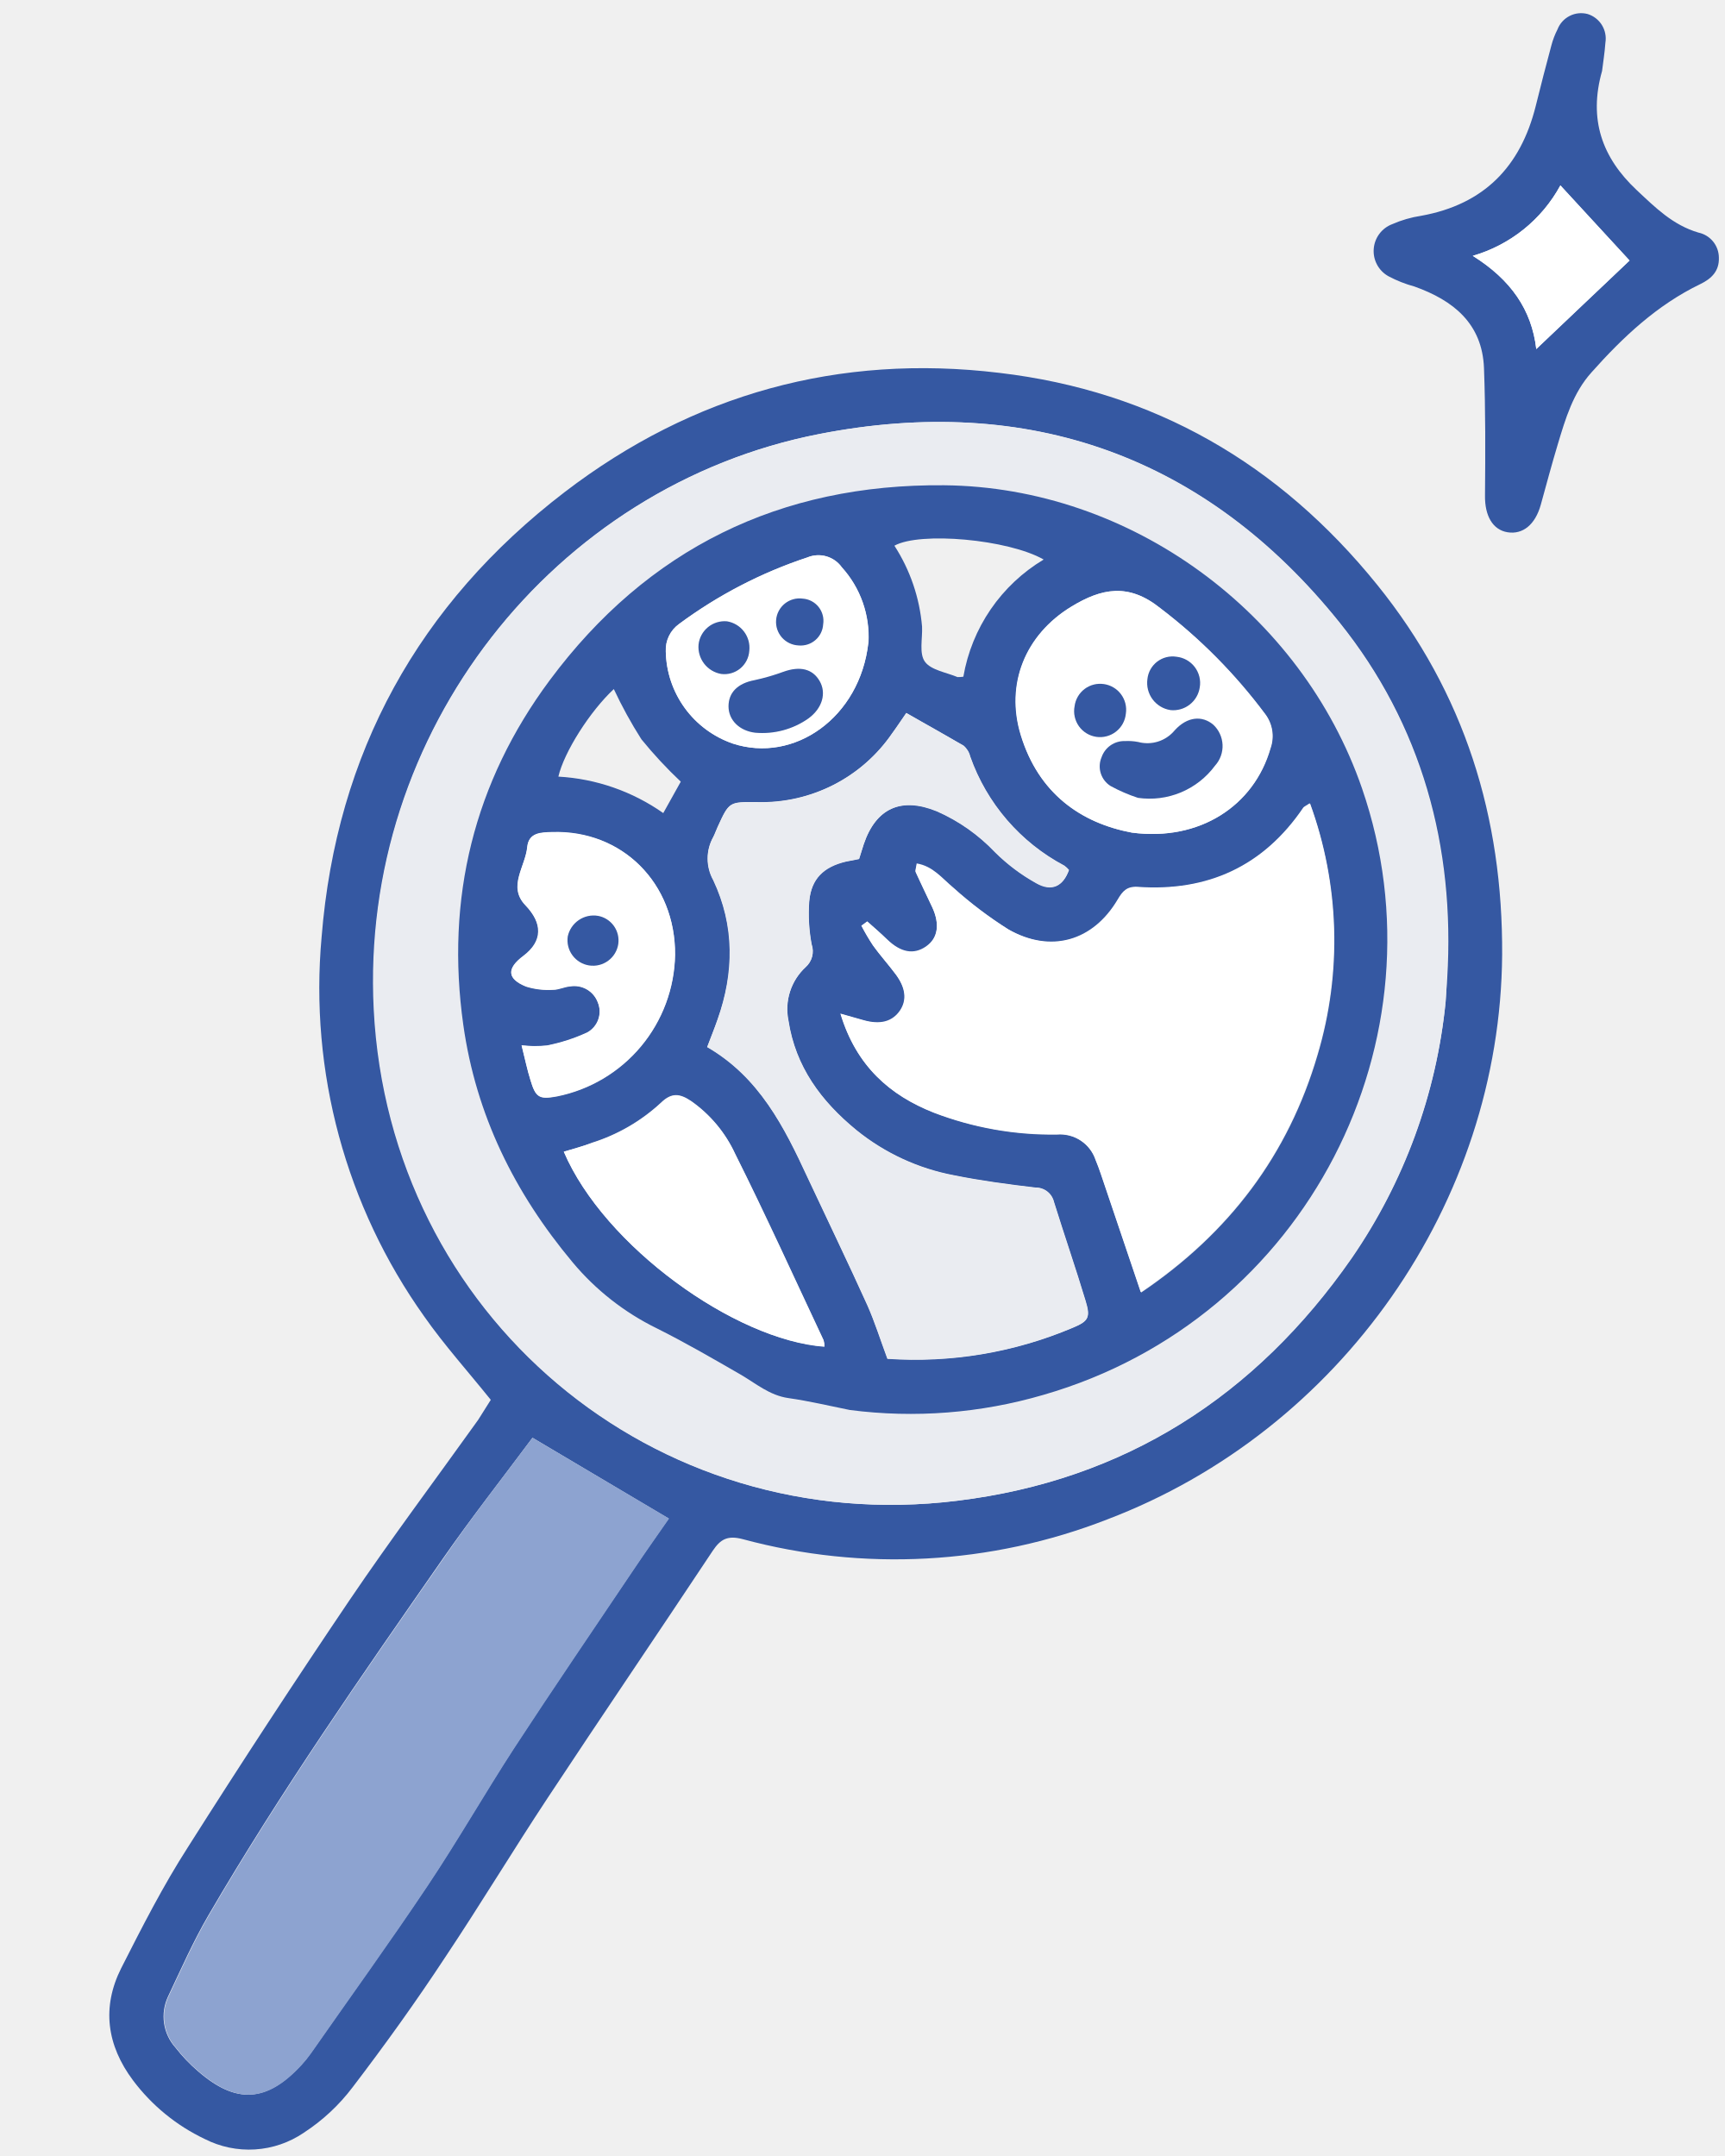
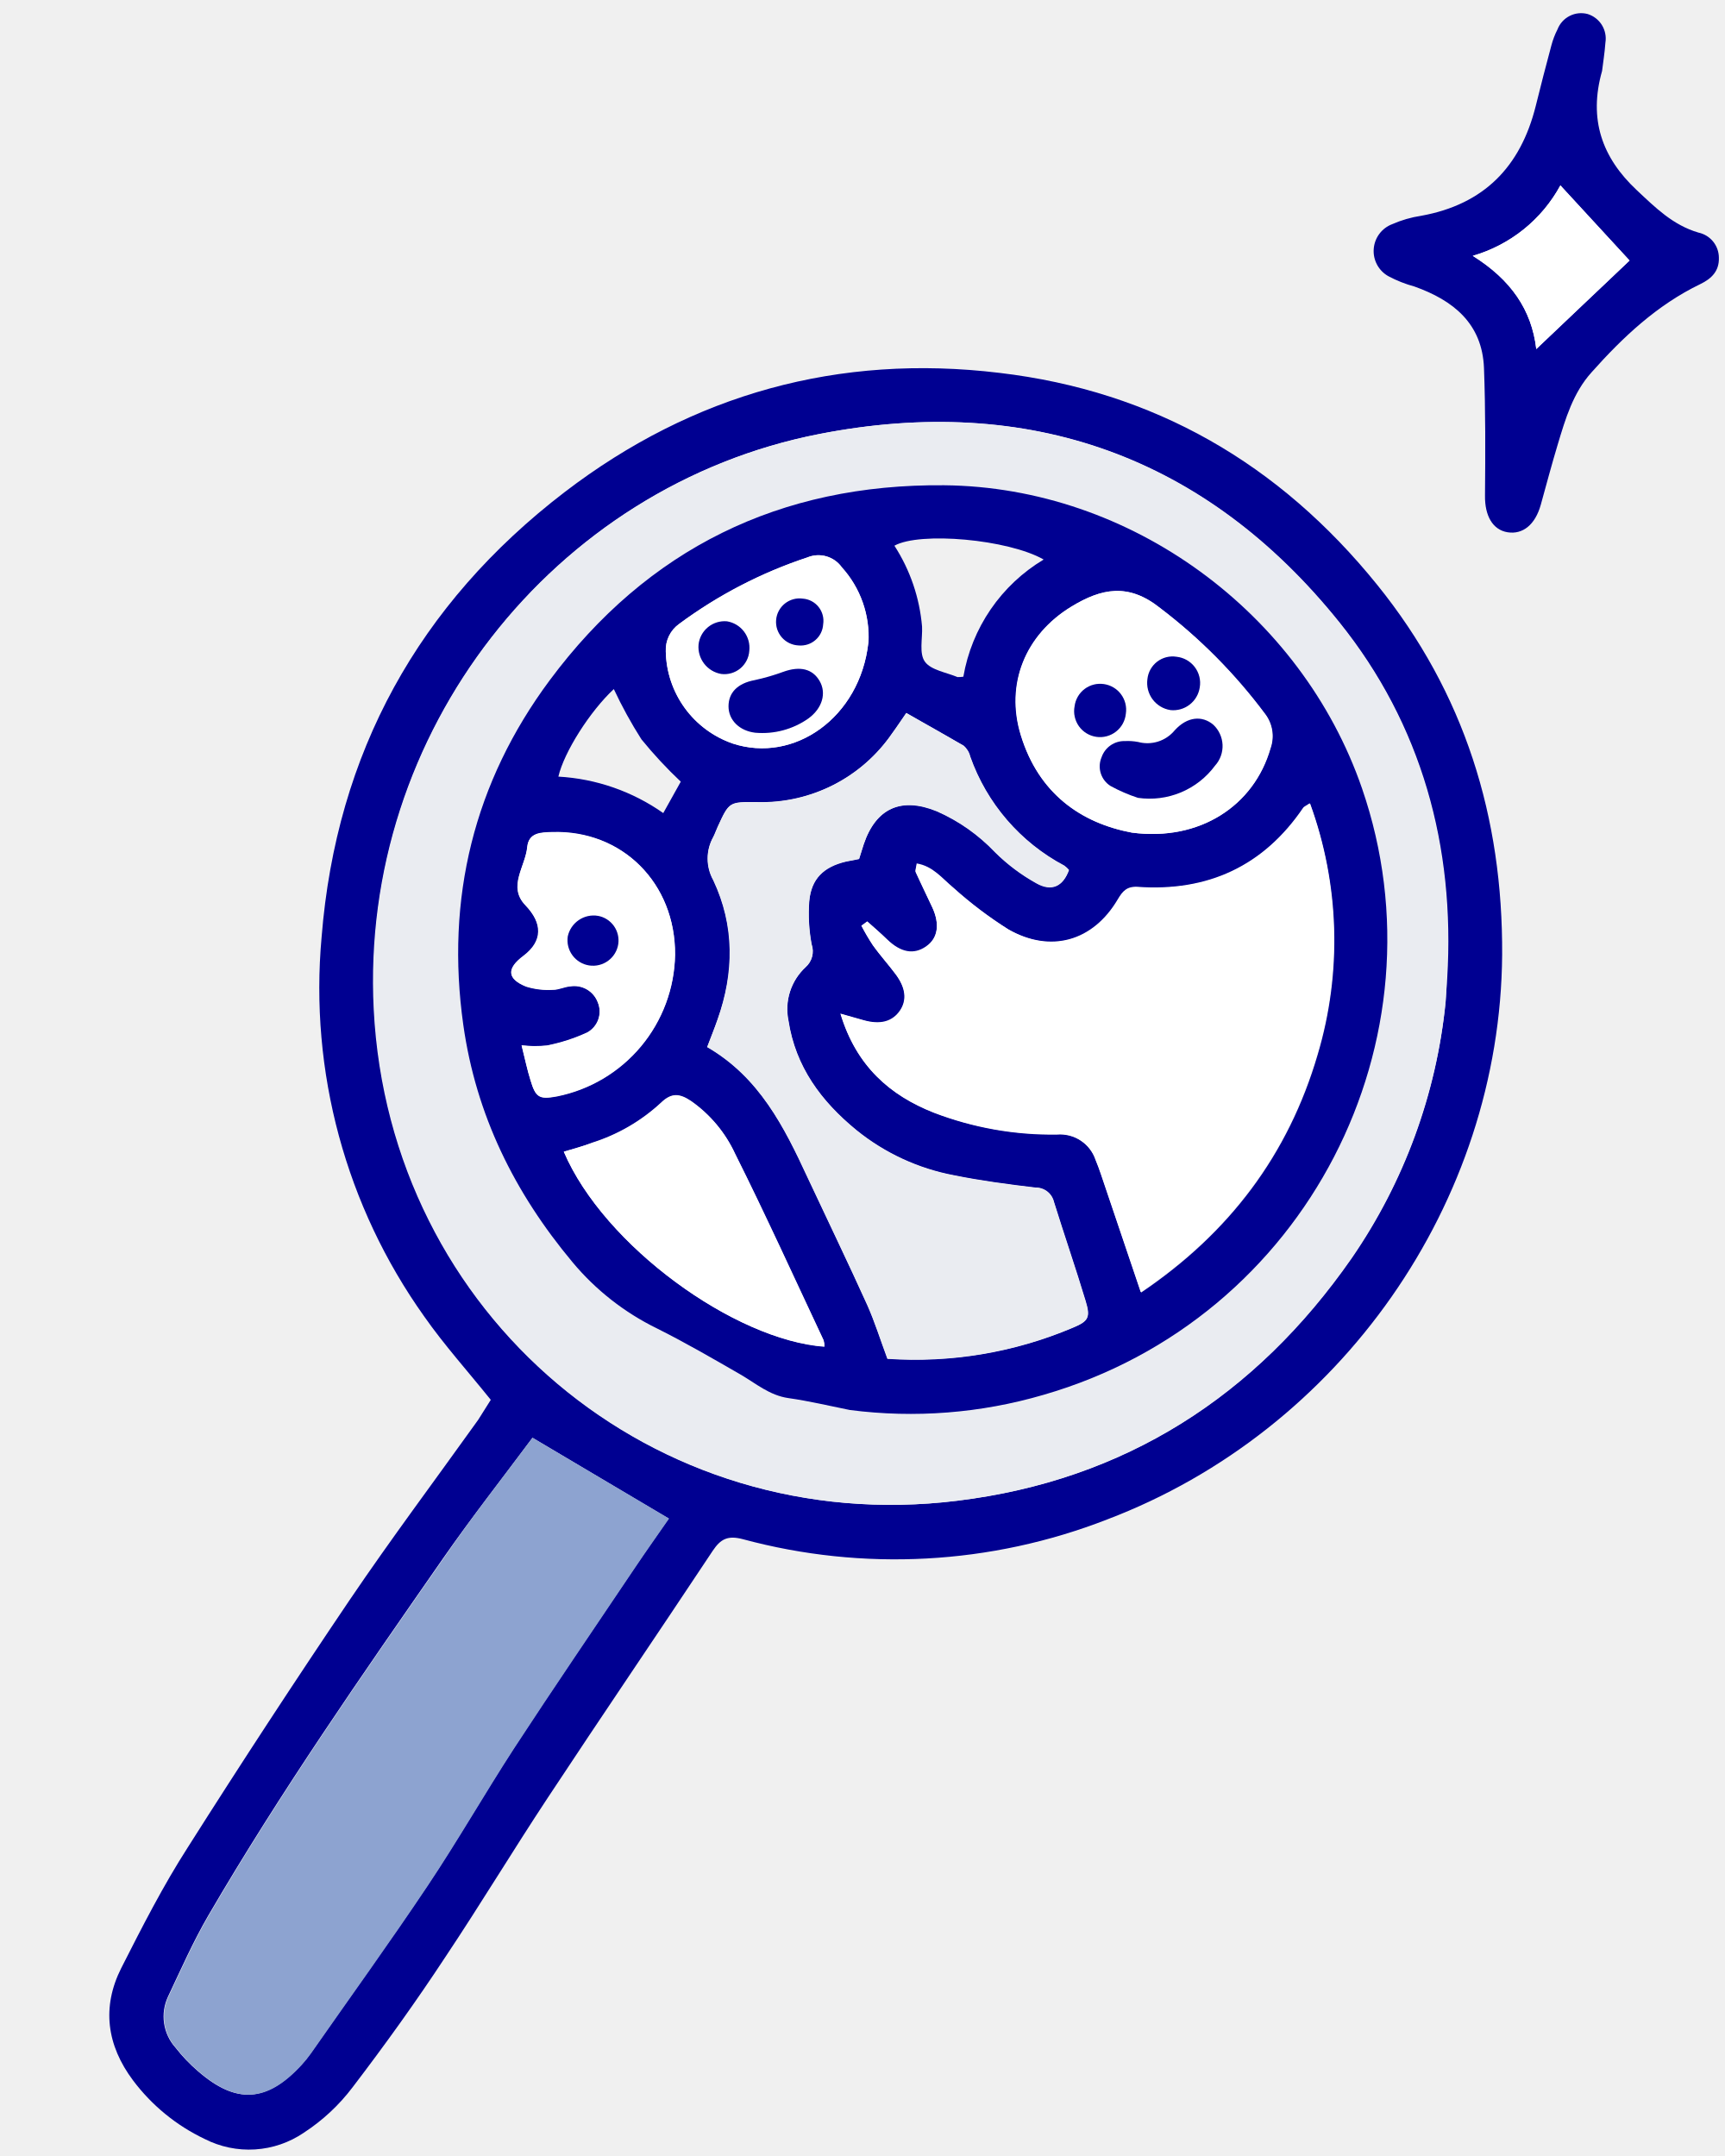
<svg xmlns="http://www.w3.org/2000/svg" width="84" height="105" viewBox="0 0 84 105" fill="none">
-   <path d="M23.899 68.174C22.761 66.758 21.627 65.498 20.663 64.121C16.84 58.754 15.065 52.194 15.661 45.632C16.378 36.672 20.385 29.415 27.503 23.96C33.739 19.19 40.85 17.217 48.664 18.159C56.188 19.046 62.29 22.573 67.063 28.481C71.324 33.754 73.187 39.807 73.148 46.504C73.058 58.575 65.285 69.677 53.917 73.998C48.256 76.207 42.036 76.543 36.17 74.959C35.438 74.767 35.092 74.949 34.707 75.525C32.04 79.547 29.325 83.535 26.668 87.562C24.979 90.119 23.398 92.744 21.698 95.292C20.268 97.469 18.748 99.585 17.171 101.651C16.513 102.522 15.709 103.271 14.794 103.866C14.09 104.346 13.27 104.627 12.419 104.68C11.569 104.733 10.72 104.556 9.961 104.168C8.588 103.514 7.394 102.537 6.481 101.321C5.197 99.606 4.947 97.754 5.902 95.853C6.921 93.846 7.939 91.843 9.16 89.946C11.722 85.901 14.344 81.893 17.025 77.924C19.038 74.952 21.195 72.07 23.284 69.15C23.481 68.841 23.684 68.509 23.899 68.174ZM70.394 48.803C70.428 48.283 70.453 47.969 70.473 47.639C70.862 41.218 69.221 35.281 65.232 30.314C58.731 22.216 50.092 19.144 39.91 21.138C26.976 23.663 17.53 35.651 18.229 49.156C18.99 64.049 31.847 74.914 46.627 73.088C54.779 72.094 61.156 67.99 65.826 61.276C68.378 57.571 69.95 53.28 70.394 48.803V48.803ZM25.93 70.021C24.471 71.98 22.967 73.894 21.582 75.885C17.618 81.584 13.646 87.277 10.147 93.281C9.406 94.554 8.808 95.911 8.178 97.244C7.99 97.648 7.924 98.098 7.99 98.539C8.055 98.98 8.249 99.391 8.546 99.723C8.871 100.141 9.237 100.525 9.639 100.869C11.501 102.488 12.979 102.389 14.667 100.566C14.832 100.387 14.985 100.197 15.125 99.999C17.009 97.288 18.962 94.586 20.798 91.851C22.265 89.658 23.572 87.357 25.014 85.146C26.926 82.197 28.926 79.289 30.89 76.365C31.435 75.554 32.002 74.757 32.559 73.954L25.93 70.021Z" fill="#3558A2" />
-   <path d="M78.014 3.455C77.345 5.812 78.013 7.677 79.703 9.261C80.608 10.107 81.457 10.961 82.708 11.328C82.988 11.387 83.239 11.541 83.42 11.762C83.601 11.984 83.7 12.261 83.702 12.548C83.723 13.195 83.351 13.57 82.795 13.837C80.693 14.852 79.031 16.415 77.503 18.131C76.604 19.128 76.232 20.39 75.858 21.636C75.563 22.614 75.302 23.599 75.03 24.58C74.758 25.561 74.146 26.04 73.413 25.922C72.68 25.804 72.301 25.107 72.313 24.142C72.331 22.072 72.341 19.997 72.264 17.931C72.181 15.752 70.765 14.627 68.878 13.954C68.438 13.835 68.014 13.667 67.611 13.453C67.378 13.324 67.186 13.13 67.059 12.895C66.932 12.66 66.874 12.394 66.894 12.127C66.913 11.861 67.007 11.606 67.167 11.391C67.326 11.177 67.543 11.013 67.793 10.918C68.244 10.72 68.719 10.582 69.206 10.509C72.262 9.955 74.042 8.124 74.782 5.169C75.026 4.181 75.28 3.196 75.545 2.213C75.616 1.942 75.717 1.678 75.845 1.428C75.955 1.145 76.165 0.913 76.435 0.776C76.705 0.638 77.016 0.605 77.309 0.682C77.598 0.771 77.845 0.962 78.005 1.219C78.164 1.477 78.225 1.783 78.176 2.082C78.141 2.578 78.06 3.065 78.014 3.455ZM75.984 9.029C75.535 9.855 74.927 10.583 74.194 11.172C73.461 11.761 72.619 12.198 71.717 12.46C73.57 13.62 74.586 15.081 74.81 17C76.382 15.504 77.89 14.091 79.353 12.688L75.984 9.029Z" fill="#3558A2" />
+   <path d="M23.899 68.174C22.761 66.758 21.627 65.498 20.663 64.121C16.84 58.754 15.065 52.194 15.661 45.632C16.378 36.672 20.385 29.415 27.503 23.96C33.739 19.19 40.85 17.217 48.664 18.159C56.188 19.046 62.29 22.573 67.063 28.481C71.324 33.754 73.187 39.807 73.148 46.504C73.058 58.575 65.285 69.677 53.917 73.998C48.256 76.207 42.036 76.543 36.17 74.959C35.438 74.767 35.092 74.949 34.707 75.525C32.04 79.547 29.325 83.535 26.668 87.562C24.979 90.119 23.398 92.744 21.698 95.292C20.268 97.469 18.748 99.585 17.171 101.651C16.513 102.522 15.709 103.271 14.794 103.866C14.09 104.346 13.27 104.627 12.419 104.68C11.569 104.733 10.72 104.556 9.961 104.168C8.588 103.514 7.394 102.537 6.481 101.321C5.197 99.606 4.947 97.754 5.902 95.853C6.921 93.846 7.939 91.843 9.16 89.946C11.722 85.901 14.344 81.893 17.025 77.924C19.038 74.952 21.195 72.07 23.284 69.15C23.481 68.841 23.684 68.509 23.899 68.174ZM70.394 48.803C70.428 48.283 70.453 47.969 70.473 47.639C70.862 41.218 69.221 35.281 65.232 30.314C58.731 22.216 50.092 19.144 39.91 21.138C26.976 23.663 17.53 35.651 18.229 49.156C18.99 64.049 31.847 74.914 46.627 73.088C54.779 72.094 61.156 67.99 65.826 61.276C68.378 57.571 69.95 53.28 70.394 48.803V48.803ZM25.93 70.021C24.471 71.98 22.967 73.894 21.582 75.885C17.618 81.584 13.646 87.277 10.147 93.281C9.406 94.554 8.808 95.911 8.178 97.244C7.99 97.648 7.924 98.098 7.99 98.539C8.055 98.98 8.249 99.391 8.546 99.723C8.871 100.141 9.237 100.525 9.639 100.869C11.501 102.488 12.979 102.389 14.667 100.566C14.832 100.387 14.985 100.197 15.125 99.999C17.009 97.288 18.962 94.586 20.798 91.851C22.265 89.658 23.572 87.357 25.014 85.146C26.926 82.197 28.926 79.289 30.89 76.365C31.435 75.554 32.002 74.757 32.559 73.954L25.93 70.021Z" fill="#000091" />
+   <path d="M78.014 3.455C77.345 5.812 78.013 7.677 79.703 9.261C80.608 10.107 81.457 10.961 82.708 11.328C82.988 11.387 83.239 11.541 83.42 11.762C83.601 11.984 83.7 12.261 83.702 12.548C83.723 13.195 83.351 13.57 82.795 13.837C80.693 14.852 79.031 16.415 77.503 18.131C76.604 19.128 76.232 20.39 75.858 21.636C75.563 22.614 75.302 23.599 75.03 24.58C74.758 25.561 74.146 26.04 73.413 25.922C72.68 25.804 72.301 25.107 72.313 24.142C72.331 22.072 72.341 19.997 72.264 17.931C72.181 15.752 70.765 14.627 68.878 13.954C68.438 13.835 68.014 13.667 67.611 13.453C67.378 13.324 67.186 13.13 67.059 12.895C66.932 12.66 66.874 12.394 66.894 12.127C66.913 11.861 67.007 11.606 67.167 11.391C67.326 11.177 67.543 11.013 67.793 10.918C68.244 10.72 68.719 10.582 69.206 10.509C72.262 9.955 74.042 8.124 74.782 5.169C75.026 4.181 75.28 3.196 75.545 2.213C75.616 1.942 75.717 1.678 75.845 1.428C75.955 1.145 76.165 0.913 76.435 0.776C76.705 0.638 77.016 0.605 77.309 0.682C77.598 0.771 77.845 0.962 78.005 1.219C78.164 1.477 78.225 1.783 78.176 2.082C78.141 2.578 78.06 3.065 78.014 3.455ZM75.984 9.029C75.535 9.855 74.927 10.583 74.194 11.172C73.461 11.761 72.619 12.198 71.717 12.46C73.57 13.62 74.586 15.081 74.81 17C76.382 15.504 77.89 14.091 79.353 12.688L75.984 9.029Z" fill="#000091" />
  <path d="M70.394 48.803C69.94 53.283 68.358 57.575 65.795 61.277C61.123 67.998 54.744 72.094 46.596 73.088C31.816 74.914 18.959 64.049 18.198 49.157C17.511 35.653 26.956 23.664 39.879 21.138C50.061 19.148 58.7 22.216 65.201 30.314C69.189 35.281 70.831 41.218 70.441 47.639C70.453 47.969 70.428 48.283 70.394 48.803ZM41.385 68.669C44.544 69.081 47.753 68.834 50.812 67.943C63.671 64.232 70.521 50.581 66.322 38.407C63.367 29.848 55.053 23.733 45.98 23.644C37.981 23.569 31.539 26.742 26.769 33.14C23.055 38.109 21.691 43.77 22.56 49.929C23.178 54.303 25.046 58.093 27.879 61.485C29.007 62.836 30.407 63.933 31.988 64.706C33.372 65.397 34.712 66.177 36.051 66.949C36.805 67.386 37.468 67.968 38.391 68.101C39.394 68.246 40.388 68.469 41.385 68.669Z" fill="#EAECF1" />
  <path d="M25.93 70.021L32.581 73.957C32.025 74.759 31.458 75.556 30.913 76.368C28.949 79.292 26.964 82.201 25.037 85.149C23.603 87.361 22.288 89.661 20.821 91.854C18.983 94.605 17.053 97.274 15.148 100.002C15.008 100.2 14.855 100.39 14.69 100.569C13.013 102.393 11.523 102.491 9.662 100.871C9.26 100.528 8.894 100.144 8.569 99.726C8.272 99.394 8.078 98.982 8.013 98.542C7.947 98.101 8.013 97.651 8.201 97.247C8.831 95.913 9.429 94.557 10.17 93.284C13.666 87.28 17.637 81.586 21.605 75.888C22.966 73.894 24.471 71.98 25.93 70.021Z" fill="#8DA3D0" />
  <path d="M75.984 9.029L79.353 12.688C77.876 14.077 76.382 15.504 74.81 17C74.586 15.081 73.57 13.62 71.717 12.459C72.62 12.198 73.462 11.76 74.194 11.172C74.927 10.583 75.535 9.855 75.984 9.029V9.029Z" fill="white" />
-   <path d="M41.385 68.669C40.388 68.469 39.396 68.231 38.392 68.089C37.469 67.957 36.807 67.374 36.053 66.937C34.713 66.165 33.374 65.386 31.989 64.695C30.408 63.922 29.008 62.824 27.881 61.473C25.047 58.081 23.179 54.291 22.561 49.917C21.692 43.758 23.076 38.1 26.77 33.128C31.525 26.729 37.983 23.557 45.981 23.633C55.054 23.721 63.369 29.832 66.324 38.395C70.522 50.569 63.669 64.22 50.813 67.931C47.755 68.827 44.545 69.078 41.385 68.669V68.669ZM42.236 44.876L41.964 45.102C42.134 45.429 42.321 45.747 42.524 46.055C42.858 46.536 43.278 46.989 43.635 47.469C44.124 48.129 44.185 48.706 43.85 49.226C43.475 49.781 42.876 49.939 42.055 49.699L40.942 49.384C41.713 51.934 43.344 53.354 45.485 54.197C47.4 54.93 49.437 55.29 51.487 55.257C51.894 55.226 52.3 55.332 52.64 55.558C52.98 55.783 53.235 56.116 53.365 56.503C53.46 56.729 53.546 56.962 53.624 57.194C54.253 59.055 54.881 60.92 55.569 62.948C59.864 60.049 62.737 56.24 64.165 51.364C65.36 47.357 65.232 43.071 63.8 39.142C63.596 39.278 63.519 39.304 63.481 39.358C61.546 42.207 58.83 43.451 55.425 43.213C54.894 43.178 54.685 43.423 54.45 43.822C53.253 45.854 51.191 46.46 49.121 45.281C48.171 44.688 47.273 44.016 46.437 43.271C45.889 42.816 45.447 42.22 44.649 42.091C44.624 42.303 44.552 42.419 44.601 42.5C44.861 43.078 45.142 43.643 45.407 44.214C45.782 45.016 45.667 45.722 45.103 46.133C44.538 46.543 43.872 46.425 43.215 45.793C42.888 45.449 42.555 45.16 42.229 44.875L42.236 44.876ZM44.138 34.723C43.818 35.182 43.661 35.449 43.456 35.698C42.727 36.766 41.741 37.634 40.589 38.222C39.436 38.809 38.155 39.098 36.862 39.061C35.514 39.051 35.517 39.028 34.948 40.274C34.874 40.434 34.819 40.603 34.738 40.758C34.559 41.079 34.465 41.44 34.466 41.808C34.466 42.176 34.561 42.537 34.741 42.858C35.785 45.073 35.774 47.359 34.949 49.642C34.801 50.071 34.63 50.489 34.443 50.983C36.979 52.455 38.191 54.873 39.339 57.347C40.306 59.416 41.298 61.488 42.243 63.554C42.603 64.379 42.868 65.215 43.221 66.164C46.304 66.377 49.394 65.86 52.239 64.655C53.008 64.335 53.112 64.156 52.869 63.361C52.38 61.739 51.829 60.145 51.327 58.534C51.279 58.331 51.163 58.15 50.998 58.022C50.833 57.895 50.629 57.828 50.421 57.833C49.098 57.677 47.766 57.5 46.46 57.236C44.719 56.908 43.087 56.153 41.71 55.038C39.995 53.635 38.739 51.951 38.396 49.693C38.301 49.224 38.328 48.739 38.475 48.284C38.622 47.829 38.883 47.419 39.234 47.094C39.388 46.959 39.498 46.781 39.55 46.583C39.602 46.385 39.593 46.176 39.525 45.983C39.396 45.293 39.357 44.589 39.409 43.889C39.504 42.786 40.101 42.196 41.201 41.95L41.838 41.826C41.918 41.573 41.989 41.343 42.062 41.113C42.661 39.35 43.9 38.792 45.627 39.501C46.692 39.969 47.653 40.645 48.454 41.488C49.051 42.081 49.726 42.59 50.462 42.999C51.232 43.426 51.773 43.154 52.057 42.366C51.991 42.287 51.915 42.217 51.832 42.156C49.69 41.022 48.053 39.123 47.247 36.837C47.198 36.629 47.083 36.443 46.919 36.306C46.017 35.793 45.103 35.294 44.13 34.722L44.138 34.723ZM55.133 40.551C58.422 40.982 61.07 39.246 61.874 36.44C61.972 36.16 61.998 35.861 61.952 35.569C61.905 35.277 61.786 35.001 61.606 34.766C60.154 32.82 58.437 31.087 56.505 29.617C54.958 28.379 53.647 28.654 52.186 29.541C49.936 30.91 48.956 33.317 49.722 35.812C50.577 38.638 52.634 40.092 55.126 40.55L55.133 40.551ZM27.46 56.09C29.42 60.685 35.806 65.286 40.144 65.57C40.147 65.467 40.134 65.364 40.105 65.265C38.68 62.235 37.303 59.187 35.8 56.19C35.325 55.159 34.585 54.271 33.655 53.619C33.108 53.253 32.708 53.194 32.187 53.7C31.226 54.59 30.079 55.256 28.829 55.65C28.407 55.819 27.965 55.95 27.452 56.089L27.46 56.09ZM25.404 50.91C25.577 51.599 25.68 52.115 25.834 52.606C26.088 53.465 26.265 53.56 27.124 53.4C28.725 53.079 30.169 52.22 31.215 50.966C32.261 49.712 32.847 48.138 32.876 46.505C32.896 43.015 30.297 40.425 26.89 40.536C26.348 40.554 25.742 40.549 25.679 41.253C25.595 42.197 24.695 43.163 25.583 44.088C26.471 45.014 26.439 45.851 25.486 46.568C24.671 47.179 24.691 47.678 25.62 48.053C26.046 48.186 26.493 48.238 26.939 48.209C27.212 48.21 27.483 48.066 27.764 48.044C28.044 47.997 28.333 48.049 28.579 48.191C28.826 48.334 29.015 48.558 29.114 48.825C29.224 49.089 29.234 49.384 29.141 49.654C29.047 49.924 28.858 50.151 28.609 50.291C27.98 50.582 27.318 50.797 26.637 50.93C26.224 50.968 25.808 50.961 25.396 50.909L25.404 50.91ZM42.294 31.295C42.331 30.627 42.235 29.959 42.011 29.328C41.788 28.698 41.441 28.118 40.991 27.623C40.807 27.366 40.542 27.179 40.239 27.092C39.935 27.005 39.611 27.023 39.319 27.144C37.078 27.885 34.969 28.979 33.072 30.384C32.86 30.535 32.689 30.737 32.575 30.972C32.461 31.206 32.408 31.466 32.421 31.726C32.441 32.717 32.763 33.677 33.345 34.479C33.927 35.28 34.742 35.883 35.678 36.208C38.666 37.194 41.879 34.949 42.286 31.294L42.294 31.295ZM46.911 32.958C47.113 31.781 47.567 30.662 48.242 29.676C48.917 28.691 49.797 27.863 50.822 27.25C49.096 26.264 44.794 25.882 43.554 26.576C44.319 27.759 44.781 29.112 44.9 30.516C44.928 31.102 44.745 31.831 45.045 32.234C45.346 32.637 46.08 32.747 46.627 32.975C46.72 32.977 46.812 32.971 46.903 32.957L46.911 32.958ZM33.151 38.068C32.467 37.423 31.826 36.734 31.233 36.004C30.733 35.219 30.285 34.402 29.89 33.559C28.735 34.634 27.469 36.62 27.19 37.822C29.025 37.925 30.795 38.541 32.298 39.598L33.151 38.068Z" fill="#3558A2" />
+   <path d="M41.385 68.669C40.388 68.469 39.396 68.231 38.392 68.089C37.469 67.957 36.807 67.374 36.053 66.937C34.713 66.165 33.374 65.386 31.989 64.695C30.408 63.922 29.008 62.824 27.881 61.473C25.047 58.081 23.179 54.291 22.561 49.917C21.692 43.758 23.076 38.1 26.77 33.128C31.525 26.729 37.983 23.557 45.981 23.633C55.054 23.721 63.369 29.832 66.324 38.395C70.522 50.569 63.669 64.22 50.813 67.931C47.755 68.827 44.545 69.078 41.385 68.669V68.669ZM42.236 44.876L41.964 45.102C42.134 45.429 42.321 45.747 42.524 46.055C42.858 46.536 43.278 46.989 43.635 47.469C44.124 48.129 44.185 48.706 43.85 49.226C43.475 49.781 42.876 49.939 42.055 49.699L40.942 49.384C41.713 51.934 43.344 53.354 45.485 54.197C47.4 54.93 49.437 55.29 51.487 55.257C51.894 55.226 52.3 55.332 52.64 55.558C52.98 55.783 53.235 56.116 53.365 56.503C53.46 56.729 53.546 56.962 53.624 57.194C54.253 59.055 54.881 60.92 55.569 62.948C59.864 60.049 62.737 56.24 64.165 51.364C65.36 47.357 65.232 43.071 63.8 39.142C63.596 39.278 63.519 39.304 63.481 39.358C61.546 42.207 58.83 43.451 55.425 43.213C54.894 43.178 54.685 43.423 54.45 43.822C53.253 45.854 51.191 46.46 49.121 45.281C48.171 44.688 47.273 44.016 46.437 43.271C45.889 42.816 45.447 42.22 44.649 42.091C44.624 42.303 44.552 42.419 44.601 42.5C44.861 43.078 45.142 43.643 45.407 44.214C45.782 45.016 45.667 45.722 45.103 46.133C44.538 46.543 43.872 46.425 43.215 45.793C42.888 45.449 42.555 45.16 42.229 44.875L42.236 44.876ZM44.138 34.723C43.818 35.182 43.661 35.449 43.456 35.698C42.727 36.766 41.741 37.634 40.589 38.222C39.436 38.809 38.155 39.098 36.862 39.061C35.514 39.051 35.517 39.028 34.948 40.274C34.874 40.434 34.819 40.603 34.738 40.758C34.559 41.079 34.465 41.44 34.466 41.808C34.466 42.176 34.561 42.537 34.741 42.858C35.785 45.073 35.774 47.359 34.949 49.642C34.801 50.071 34.63 50.489 34.443 50.983C36.979 52.455 38.191 54.873 39.339 57.347C40.306 59.416 41.298 61.488 42.243 63.554C42.603 64.379 42.868 65.215 43.221 66.164C46.304 66.377 49.394 65.86 52.239 64.655C53.008 64.335 53.112 64.156 52.869 63.361C52.38 61.739 51.829 60.145 51.327 58.534C51.279 58.331 51.163 58.15 50.998 58.022C50.833 57.895 50.629 57.828 50.421 57.833C49.098 57.677 47.766 57.5 46.46 57.236C44.719 56.908 43.087 56.153 41.71 55.038C39.995 53.635 38.739 51.951 38.396 49.693C38.301 49.224 38.328 48.739 38.475 48.284C38.622 47.829 38.883 47.419 39.234 47.094C39.388 46.959 39.498 46.781 39.55 46.583C39.602 46.385 39.593 46.176 39.525 45.983C39.396 45.293 39.357 44.589 39.409 43.889C39.504 42.786 40.101 42.196 41.201 41.95L41.838 41.826C41.918 41.573 41.989 41.343 42.062 41.113C42.661 39.35 43.9 38.792 45.627 39.501C46.692 39.969 47.653 40.645 48.454 41.488C49.051 42.081 49.726 42.59 50.462 42.999C51.232 43.426 51.773 43.154 52.057 42.366C51.991 42.287 51.915 42.217 51.832 42.156C49.69 41.022 48.053 39.123 47.247 36.837C47.198 36.629 47.083 36.443 46.919 36.306C46.017 35.793 45.103 35.294 44.13 34.722L44.138 34.723ZM55.133 40.551C58.422 40.982 61.07 39.246 61.874 36.44C61.972 36.16 61.998 35.861 61.952 35.569C61.905 35.277 61.786 35.001 61.606 34.766C60.154 32.82 58.437 31.087 56.505 29.617C54.958 28.379 53.647 28.654 52.186 29.541C49.936 30.91 48.956 33.317 49.722 35.812C50.577 38.638 52.634 40.092 55.126 40.55L55.133 40.551ZM27.46 56.09C29.42 60.685 35.806 65.286 40.144 65.57C40.147 65.467 40.134 65.364 40.105 65.265C38.68 62.235 37.303 59.187 35.8 56.19C35.325 55.159 34.585 54.271 33.655 53.619C33.108 53.253 32.708 53.194 32.187 53.7C31.226 54.59 30.079 55.256 28.829 55.65C28.407 55.819 27.965 55.95 27.452 56.089L27.46 56.09ZM25.404 50.91C25.577 51.599 25.68 52.115 25.834 52.606C26.088 53.465 26.265 53.56 27.124 53.4C28.725 53.079 30.169 52.22 31.215 50.966C32.261 49.712 32.847 48.138 32.876 46.505C32.896 43.015 30.297 40.425 26.89 40.536C26.348 40.554 25.742 40.549 25.679 41.253C25.595 42.197 24.695 43.163 25.583 44.088C26.471 45.014 26.439 45.851 25.486 46.568C24.671 47.179 24.691 47.678 25.62 48.053C26.046 48.186 26.493 48.238 26.939 48.209C27.212 48.21 27.483 48.066 27.764 48.044C28.044 47.997 28.333 48.049 28.579 48.191C28.826 48.334 29.015 48.558 29.114 48.825C29.224 49.089 29.234 49.384 29.141 49.654C29.047 49.924 28.858 50.151 28.609 50.291C27.98 50.582 27.318 50.797 26.637 50.93C26.224 50.968 25.808 50.961 25.396 50.909L25.404 50.91ZM42.294 31.295C42.331 30.627 42.235 29.959 42.011 29.328C41.788 28.698 41.441 28.118 40.991 27.623C40.807 27.366 40.542 27.179 40.239 27.092C39.935 27.005 39.611 27.023 39.319 27.144C37.078 27.885 34.969 28.979 33.072 30.384C32.86 30.535 32.689 30.737 32.575 30.972C32.461 31.206 32.408 31.466 32.421 31.726C32.441 32.717 32.763 33.677 33.345 34.479C33.927 35.28 34.742 35.883 35.678 36.208C38.666 37.194 41.879 34.949 42.286 31.294L42.294 31.295ZM46.911 32.958C47.113 31.781 47.567 30.662 48.242 29.676C48.917 28.691 49.797 27.863 50.822 27.25C49.096 26.264 44.794 25.882 43.554 26.576C44.319 27.759 44.781 29.112 44.9 30.516C44.928 31.102 44.745 31.831 45.045 32.234C45.346 32.637 46.08 32.747 46.627 32.975C46.72 32.977 46.812 32.971 46.903 32.957L46.911 32.958ZM33.151 38.068C32.467 37.423 31.826 36.734 31.233 36.004C30.733 35.219 30.285 34.402 29.89 33.559C28.735 34.634 27.469 36.62 27.19 37.822C29.025 37.925 30.795 38.541 32.298 39.598L33.151 38.068Z" fill="#000091" />
  <path d="M42.228 44.875C42.554 45.167 42.888 45.449 43.204 45.752C43.861 46.385 44.495 46.507 45.092 46.092C45.688 45.678 45.768 44.999 45.396 44.173C45.131 43.602 44.85 43.037 44.589 42.459C44.556 42.381 44.613 42.263 44.638 42.05C45.436 42.18 45.877 42.779 46.426 43.231C47.258 43.981 48.153 44.66 49.1 45.259C51.17 46.438 53.231 45.832 54.429 43.8C54.664 43.401 54.873 43.156 55.404 43.191C58.809 43.429 61.525 42.185 63.46 39.336C63.497 39.282 63.575 39.256 63.778 39.12C65.21 43.049 65.338 47.335 64.143 51.342C62.716 56.218 59.842 60.027 55.547 62.926C54.861 60.89 54.231 59.033 53.602 57.172C53.524 56.94 53.438 56.707 53.344 56.481C53.214 56.094 52.959 55.761 52.618 55.536C52.278 55.31 51.873 55.204 51.465 55.235C49.416 55.268 47.378 54.908 45.464 54.175C43.323 53.332 41.692 51.912 40.921 49.362L42.033 49.677C42.858 49.915 43.456 49.757 43.829 49.204C44.162 48.704 44.103 48.106 43.614 47.447C43.256 46.967 42.856 46.517 42.502 46.033C42.299 45.725 42.112 45.407 41.942 45.08L42.228 44.875Z" fill="white" />
  <path d="M44.13 34.722C45.105 35.275 46.019 35.778 46.909 36.321C47.073 36.458 47.188 36.644 47.237 36.852C48.043 39.138 49.68 41.037 51.822 42.171C51.905 42.231 51.981 42.302 52.047 42.381C51.763 43.165 51.221 43.456 50.452 43.014C49.717 42.604 49.041 42.096 48.444 41.502C47.643 40.659 46.682 39.983 45.617 39.515C43.879 38.806 42.64 39.363 42.053 41.128C41.979 41.358 41.908 41.588 41.828 41.84L41.191 41.965C40.105 42.227 39.509 42.802 39.399 43.904C39.347 44.604 39.386 45.308 39.516 45.998C39.583 46.191 39.592 46.4 39.54 46.598C39.488 46.796 39.378 46.974 39.224 47.109C38.873 47.434 38.612 47.843 38.465 48.299C38.318 48.754 38.291 49.239 38.386 49.708C38.73 51.965 39.985 53.65 41.7 55.053C43.077 56.167 44.709 56.923 46.45 57.251C47.756 57.515 49.087 57.695 50.411 57.847C50.619 57.842 50.823 57.909 50.988 58.037C51.154 58.165 51.27 58.345 51.317 58.548C51.818 60.172 52.37 61.758 52.859 63.375C53.1 64.186 52.998 64.35 52.23 64.67C49.384 65.874 46.294 66.391 43.211 66.179C42.858 65.23 42.595 64.378 42.233 63.569C41.303 61.504 40.297 59.43 39.328 57.361C38.182 54.88 36.97 52.465 34.433 50.997C34.62 50.503 34.791 50.085 34.939 49.657C35.745 47.371 35.775 45.087 34.731 42.872C34.551 42.551 34.456 42.19 34.456 41.822C34.455 41.455 34.549 41.093 34.728 40.772C34.809 40.617 34.864 40.448 34.938 40.289C35.507 39.042 35.504 39.065 36.852 39.076C38.145 39.113 39.426 38.824 40.579 38.236C41.731 37.649 42.717 36.781 43.446 35.713C43.634 35.446 43.81 35.181 44.13 34.722Z" fill="#EAECF1" />
  <path d="M55.125 40.55C52.635 40.081 50.577 38.638 49.706 35.81C48.941 33.315 49.92 30.909 52.17 29.54C53.631 28.652 54.942 28.377 56.489 29.615C58.421 31.085 60.138 32.818 61.59 34.764C61.77 34.999 61.889 35.275 61.936 35.567C61.982 35.859 61.956 36.158 61.858 36.438C61.062 39.245 58.413 40.981 55.125 40.55ZM55.415 38.856C56.125 38.957 56.849 38.862 57.51 38.584C58.171 38.305 58.744 37.852 59.167 37.274C59.419 36.996 59.551 36.629 59.534 36.254C59.517 35.879 59.352 35.526 59.075 35.273C58.538 34.818 57.815 34.882 57.209 35.549C56.997 35.807 56.715 35.998 56.397 36.099C56.079 36.201 55.739 36.208 55.417 36.12C55.209 36.08 54.997 36.066 54.785 36.077C54.535 36.068 54.29 36.141 54.084 36.282C53.879 36.424 53.725 36.628 53.644 36.865C53.538 37.112 53.524 37.39 53.605 37.647C53.685 37.904 53.856 38.123 54.085 38.266C54.509 38.503 54.954 38.701 55.415 38.856V38.856ZM57.289 31.985C57.124 31.959 56.956 31.967 56.795 32.008C56.633 32.049 56.482 32.123 56.35 32.224C56.217 32.326 56.107 32.453 56.025 32.598C55.944 32.743 55.892 32.904 55.875 33.069C55.825 33.419 55.915 33.773 56.126 34.057C56.336 34.34 56.65 34.529 56.998 34.582C57.332 34.617 57.666 34.521 57.931 34.316C58.196 34.111 58.372 33.811 58.422 33.479C58.452 33.306 58.446 33.128 58.404 32.958C58.362 32.787 58.286 32.627 58.179 32.486C58.073 32.346 57.939 32.23 57.786 32.143C57.633 32.057 57.464 32.003 57.289 31.985V31.985ZM53.758 33.316C53.593 33.291 53.424 33.299 53.263 33.34C53.101 33.381 52.949 33.454 52.816 33.554C52.682 33.655 52.571 33.781 52.487 33.925C52.403 34.07 52.349 34.229 52.328 34.395C52.296 34.563 52.297 34.735 52.334 34.902C52.37 35.069 52.439 35.227 52.538 35.367C52.637 35.506 52.763 35.624 52.909 35.713C53.055 35.802 53.217 35.861 53.386 35.885C53.556 35.91 53.728 35.9 53.893 35.855C54.058 35.811 54.213 35.734 54.347 35.628C54.481 35.523 54.593 35.391 54.675 35.241C54.757 35.091 54.807 34.926 54.823 34.756C54.849 34.591 54.841 34.423 54.801 34.261C54.761 34.1 54.689 33.948 54.59 33.814C54.491 33.68 54.367 33.567 54.224 33.482C54.081 33.396 53.922 33.34 53.758 33.316V33.316Z" fill="white" />
  <path d="M27.452 56.09C27.966 55.935 28.407 55.811 28.83 55.669C30.08 55.276 31.227 54.61 32.188 53.72C32.709 53.214 33.109 53.273 33.656 53.639C34.586 54.291 35.326 55.178 35.801 56.21C37.293 59.205 38.681 62.255 40.106 65.285C40.135 65.384 40.148 65.487 40.145 65.59C35.8 65.269 29.412 60.684 27.452 56.09Z" fill="white" />
  <path d="M25.396 50.909C25.806 50.955 26.221 50.957 26.631 50.914C27.312 50.78 27.974 50.566 28.603 50.274C28.852 50.135 29.041 49.908 29.134 49.638C29.228 49.368 29.218 49.073 29.108 48.809C29.009 48.542 28.82 48.318 28.573 48.175C28.327 48.033 28.038 47.98 27.757 48.028C27.477 48.05 27.206 48.194 26.933 48.193C26.487 48.222 26.04 48.169 25.614 48.037C24.684 47.662 24.665 47.163 25.48 46.551C26.433 45.835 26.423 44.958 25.577 44.072C24.731 43.186 25.589 42.181 25.673 41.237C25.756 40.535 26.342 40.534 26.884 40.519C30.29 40.409 32.894 43 32.869 46.488C32.841 48.121 32.255 49.695 31.209 50.949C30.163 52.203 28.719 53.062 27.118 53.383C26.258 53.544 26.082 53.449 25.827 52.59C25.673 52.106 25.569 51.598 25.396 50.909ZM30.105 45.99C30.153 45.677 30.077 45.358 29.894 45.1C29.71 44.842 29.434 44.665 29.123 44.608C28.796 44.552 28.46 44.625 28.185 44.811C27.91 44.998 27.718 45.282 27.648 45.606C27.599 45.932 27.681 46.265 27.877 46.53C28.072 46.796 28.365 46.972 28.691 47.022C29.017 47.071 29.349 46.989 29.615 46.793C29.88 46.598 30.057 46.305 30.107 45.979L30.105 45.99Z" fill="white" />
  <path d="M42.286 31.294C41.879 34.949 38.666 37.194 35.677 36.212C34.741 35.887 33.927 35.284 33.345 34.483C32.762 33.681 32.44 32.72 32.421 31.73C32.408 31.47 32.461 31.21 32.575 30.975C32.688 30.741 32.859 30.539 33.072 30.387C34.969 28.983 37.078 27.889 39.319 27.148C39.611 27.027 39.935 27.009 40.238 27.096C40.542 27.183 40.807 27.37 40.99 27.627C41.438 28.122 41.783 28.701 42.006 29.331C42.228 29.96 42.324 30.628 42.286 31.294V31.294ZM36.775 35.684C37.694 35.766 38.613 35.52 39.367 34.989C40.048 34.491 40.263 33.765 39.911 33.165C39.56 32.564 38.946 32.433 38.146 32.718C37.689 32.886 37.221 33.021 36.745 33.124C35.912 33.287 35.473 33.701 35.476 34.401C35.48 35.101 36.006 35.578 36.775 35.684ZM35.115 32.822C35.28 32.843 35.447 32.83 35.606 32.785C35.766 32.739 35.914 32.661 36.042 32.555C36.171 32.45 36.276 32.319 36.352 32.172C36.427 32.024 36.472 31.863 36.483 31.697C36.522 31.364 36.431 31.028 36.228 30.761C36.026 30.493 35.729 30.313 35.398 30.259C35.065 30.229 34.733 30.331 34.475 30.542C34.216 30.753 34.05 31.058 34.013 31.39C33.984 31.724 34.082 32.057 34.286 32.322C34.491 32.587 34.788 32.766 35.119 32.822L35.115 32.822ZM40.095 30.383C40.116 30.236 40.107 30.086 40.067 29.943C40.028 29.799 39.96 29.666 39.867 29.55C39.774 29.434 39.658 29.338 39.526 29.269C39.395 29.2 39.251 29.159 39.102 29.148C38.949 29.126 38.792 29.136 38.642 29.177C38.492 29.218 38.352 29.289 38.231 29.385C38.109 29.482 38.009 29.602 37.935 29.739C37.861 29.876 37.816 30.026 37.803 30.181C37.789 30.335 37.807 30.491 37.855 30.639C37.904 30.787 37.981 30.923 38.084 31.039C38.187 31.156 38.312 31.25 38.452 31.317C38.593 31.384 38.745 31.421 38.9 31.427C39.046 31.439 39.192 31.422 39.331 31.377C39.47 31.331 39.598 31.259 39.708 31.163C39.819 31.068 39.909 30.951 39.973 30.82C40.038 30.689 40.076 30.547 40.085 30.401L40.095 30.383Z" fill="white" />
-   <path d="M55.415 38.856C54.954 38.706 54.509 38.513 54.083 38.281C53.854 38.139 53.684 37.919 53.603 37.662C53.522 37.405 53.536 37.128 53.642 36.88C53.723 36.644 53.877 36.44 54.083 36.298C54.288 36.156 54.534 36.084 54.783 36.092C54.995 36.081 55.207 36.096 55.416 36.135C55.737 36.223 56.078 36.216 56.396 36.115C56.714 36.014 56.995 35.822 57.207 35.565C57.814 34.897 58.536 34.842 59.074 35.288C59.35 35.542 59.515 35.895 59.532 36.27C59.55 36.644 59.418 37.011 59.166 37.289C58.74 37.865 58.167 38.314 57.507 38.59C56.846 38.866 56.124 38.958 55.415 38.856V38.856Z" fill="#3558A2" />
-   <path d="M57.289 31.985C57.464 32.003 57.633 32.057 57.786 32.143C57.939 32.23 58.073 32.346 58.179 32.486C58.286 32.627 58.362 32.787 58.404 32.958C58.446 33.129 58.452 33.306 58.422 33.479C58.372 33.811 58.196 34.111 57.931 34.316C57.666 34.521 57.332 34.617 56.998 34.582C56.649 34.529 56.336 34.34 56.125 34.057C55.915 33.773 55.825 33.419 55.875 33.069C55.892 32.904 55.944 32.743 56.025 32.598C56.107 32.453 56.217 32.326 56.349 32.224C56.482 32.123 56.633 32.049 56.794 32.008C56.956 31.967 57.124 31.959 57.289 31.985V31.985Z" fill="#3558A2" />
-   <path d="M53.758 33.316C53.922 33.34 54.081 33.396 54.224 33.482C54.367 33.567 54.491 33.68 54.59 33.814C54.689 33.948 54.761 34.1 54.801 34.261C54.841 34.423 54.849 34.591 54.824 34.756C54.807 34.926 54.757 35.091 54.675 35.241C54.593 35.391 54.481 35.523 54.347 35.628C54.213 35.734 54.058 35.811 53.893 35.855C53.728 35.9 53.556 35.91 53.387 35.885C53.217 35.861 53.055 35.802 52.909 35.713C52.763 35.624 52.637 35.506 52.538 35.367C52.439 35.227 52.37 35.069 52.334 34.902C52.297 34.735 52.296 34.563 52.328 34.395C52.349 34.229 52.403 34.07 52.487 33.925C52.571 33.781 52.682 33.655 52.816 33.554C52.949 33.454 53.101 33.381 53.263 33.34C53.424 33.299 53.593 33.291 53.758 33.316V33.316Z" fill="#3558A2" />
-   <path d="M30.107 45.975C30.058 46.301 29.881 46.594 29.615 46.789C29.35 46.985 29.018 47.067 28.692 47.018C28.366 46.969 28.073 46.792 27.877 46.526C27.681 46.261 27.599 45.929 27.648 45.603C27.718 45.279 27.911 44.994 28.186 44.808C28.46 44.621 28.796 44.548 29.123 44.604C29.432 44.661 29.707 44.836 29.891 45.092C30.074 45.347 30.151 45.663 30.107 45.975V45.975Z" fill="#3558A2" />
-   <path d="M36.775 35.684C36.004 35.593 35.476 35.066 35.476 34.401C35.476 33.736 35.913 33.28 36.745 33.124C37.221 33.021 37.688 32.886 38.145 32.718C38.962 32.423 39.57 32.577 39.911 33.165C40.252 33.752 40.048 34.491 39.367 34.989C38.612 35.52 37.694 35.766 36.775 35.684V35.684Z" fill="#3558A2" />
-   <path d="M35.118 32.822C34.789 32.765 34.493 32.586 34.289 32.321C34.085 32.056 33.987 31.724 34.017 31.39C34.053 31.058 34.219 30.754 34.478 30.542C34.737 30.331 35.068 30.229 35.401 30.259C35.732 30.314 36.03 30.493 36.232 30.761C36.434 31.029 36.525 31.364 36.487 31.697C36.476 31.863 36.431 32.025 36.355 32.172C36.279 32.32 36.174 32.45 36.046 32.556C35.918 32.661 35.769 32.739 35.61 32.785C35.45 32.831 35.283 32.844 35.118 32.822V32.822Z" fill="#3558A2" />
-   <path d="M40.084 30.401C40.077 30.549 40.039 30.692 39.974 30.825C39.91 30.957 39.819 31.075 39.707 31.171C39.596 31.268 39.466 31.341 39.326 31.386C39.186 31.431 39.038 31.447 38.891 31.434C38.736 31.428 38.584 31.39 38.444 31.324C38.303 31.257 38.178 31.163 38.075 31.046C37.973 30.93 37.895 30.793 37.846 30.646C37.798 30.498 37.78 30.342 37.794 30.188C37.807 30.033 37.852 29.883 37.926 29.746C38 29.609 38.1 29.489 38.222 29.392C38.344 29.296 38.484 29.225 38.633 29.184C38.783 29.143 38.94 29.133 39.094 29.155C39.243 29.166 39.388 29.207 39.52 29.277C39.653 29.347 39.769 29.444 39.862 29.561C39.955 29.678 40.023 29.813 40.061 29.958C40.099 30.103 40.107 30.254 40.084 30.401Z" fill="#3558A2" />
+   <path d="M55.415 38.856C54.954 38.706 54.509 38.513 54.083 38.281C53.854 38.139 53.684 37.919 53.603 37.662C53.522 37.405 53.536 37.128 53.642 36.88C53.723 36.644 53.877 36.44 54.083 36.298C54.288 36.156 54.534 36.084 54.783 36.092C54.995 36.081 55.207 36.096 55.416 36.135C55.737 36.223 56.078 36.216 56.396 36.115C56.714 36.014 56.995 35.822 57.207 35.565C57.814 34.897 58.536 34.842 59.074 35.288C59.35 35.542 59.515 35.895 59.532 36.27C59.55 36.644 59.418 37.011 59.166 37.289C58.74 37.865 58.167 38.314 57.507 38.59C56.846 38.866 56.124 38.958 55.415 38.856V38.856Z" fill="#000091" />
+   <path d="M57.289 31.985C57.464 32.003 57.633 32.057 57.786 32.143C57.939 32.23 58.073 32.346 58.179 32.486C58.286 32.627 58.362 32.787 58.404 32.958C58.446 33.129 58.452 33.306 58.422 33.479C58.372 33.811 58.196 34.111 57.931 34.316C57.666 34.521 57.332 34.617 56.998 34.582C56.649 34.529 56.336 34.34 56.125 34.057C55.915 33.773 55.825 33.419 55.875 33.069C55.892 32.904 55.944 32.743 56.025 32.598C56.107 32.453 56.217 32.326 56.349 32.224C56.482 32.123 56.633 32.049 56.794 32.008C56.956 31.967 57.124 31.959 57.289 31.985V31.985Z" fill="#000091" />
+   <path d="M53.758 33.316C53.922 33.34 54.081 33.396 54.224 33.482C54.367 33.567 54.491 33.68 54.59 33.814C54.689 33.948 54.761 34.1 54.801 34.261C54.841 34.423 54.849 34.591 54.824 34.756C54.807 34.926 54.757 35.091 54.675 35.241C54.593 35.391 54.481 35.523 54.347 35.628C54.213 35.734 54.058 35.811 53.893 35.855C53.728 35.9 53.556 35.91 53.387 35.885C53.217 35.861 53.055 35.802 52.909 35.713C52.763 35.624 52.637 35.506 52.538 35.367C52.439 35.227 52.37 35.069 52.334 34.902C52.297 34.735 52.296 34.563 52.328 34.395C52.349 34.229 52.403 34.07 52.487 33.925C52.571 33.781 52.682 33.655 52.816 33.554C52.949 33.454 53.101 33.381 53.263 33.34C53.424 33.299 53.593 33.291 53.758 33.316V33.316Z" fill="#000091" />
+   <path d="M30.107 45.975C30.058 46.301 29.881 46.594 29.615 46.789C29.35 46.985 29.018 47.067 28.692 47.018C28.366 46.969 28.073 46.792 27.877 46.526C27.681 46.261 27.599 45.929 27.648 45.603C27.718 45.279 27.911 44.994 28.186 44.808C28.46 44.621 28.796 44.548 29.123 44.604C29.432 44.661 29.707 44.836 29.891 45.092C30.074 45.347 30.151 45.663 30.107 45.975V45.975Z" fill="#000091" />
+   <path d="M36.775 35.684C36.004 35.593 35.476 35.066 35.476 34.401C35.476 33.736 35.913 33.28 36.745 33.124C37.221 33.021 37.688 32.886 38.145 32.718C38.962 32.423 39.57 32.577 39.911 33.165C40.252 33.752 40.048 34.491 39.367 34.989C38.612 35.52 37.694 35.766 36.775 35.684V35.684Z" fill="#000091" />
+   <path d="M35.118 32.822C34.789 32.765 34.493 32.586 34.289 32.321C34.085 32.056 33.987 31.724 34.017 31.39C34.053 31.058 34.219 30.754 34.478 30.542C34.737 30.331 35.068 30.229 35.401 30.259C35.732 30.314 36.03 30.493 36.232 30.761C36.434 31.029 36.525 31.364 36.487 31.697C36.476 31.863 36.431 32.025 36.355 32.172C36.279 32.32 36.174 32.45 36.046 32.556C35.918 32.661 35.769 32.739 35.61 32.785C35.45 32.831 35.283 32.844 35.118 32.822V32.822Z" fill="#000091" />
+   <path d="M40.084 30.401C40.077 30.549 40.039 30.692 39.974 30.825C39.91 30.957 39.819 31.075 39.707 31.171C39.596 31.268 39.466 31.341 39.326 31.386C39.186 31.431 39.038 31.447 38.891 31.434C38.736 31.428 38.584 31.39 38.444 31.324C38.303 31.257 38.178 31.163 38.075 31.046C37.973 30.93 37.895 30.793 37.846 30.646C37.798 30.498 37.78 30.342 37.794 30.188C37.807 30.033 37.852 29.883 37.926 29.746C38 29.609 38.1 29.489 38.222 29.392C38.344 29.296 38.484 29.225 38.633 29.184C38.783 29.143 38.94 29.133 39.094 29.155C39.243 29.166 39.388 29.207 39.52 29.277C39.653 29.347 39.769 29.444 39.862 29.561C39.955 29.678 40.023 29.813 40.061 29.958C40.099 30.103 40.107 30.254 40.084 30.401Z" fill="#000091" />
</svg>
